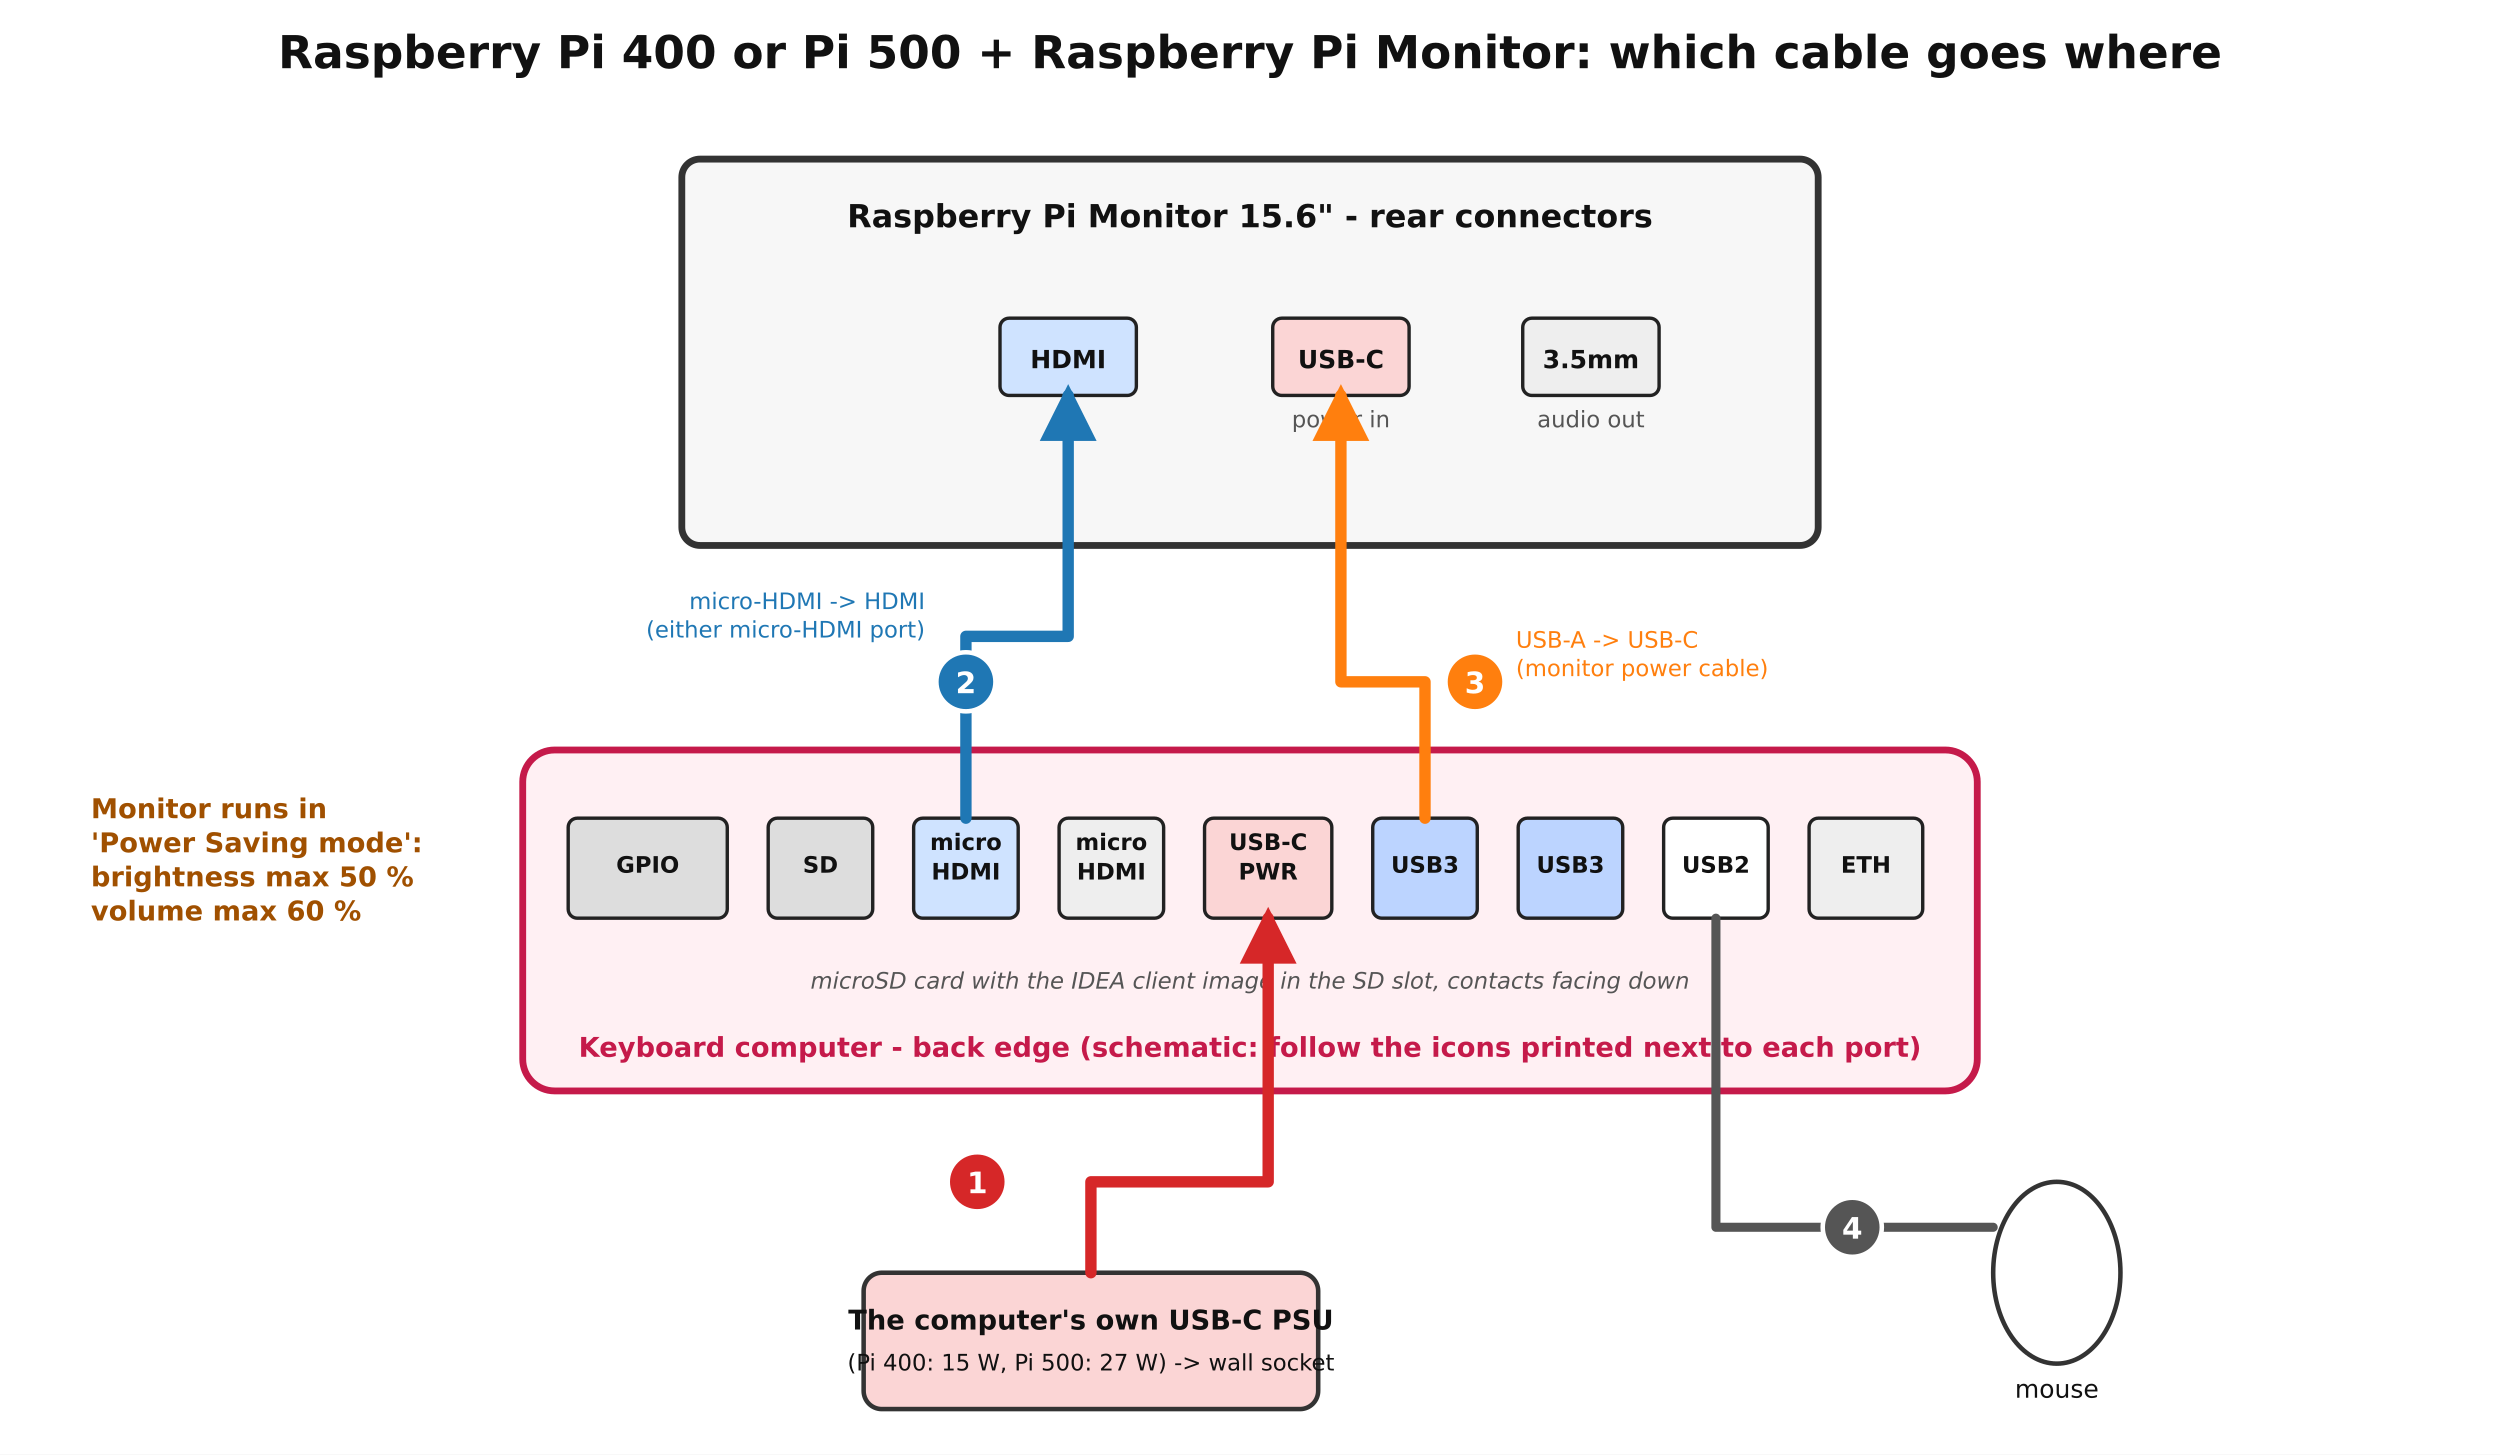
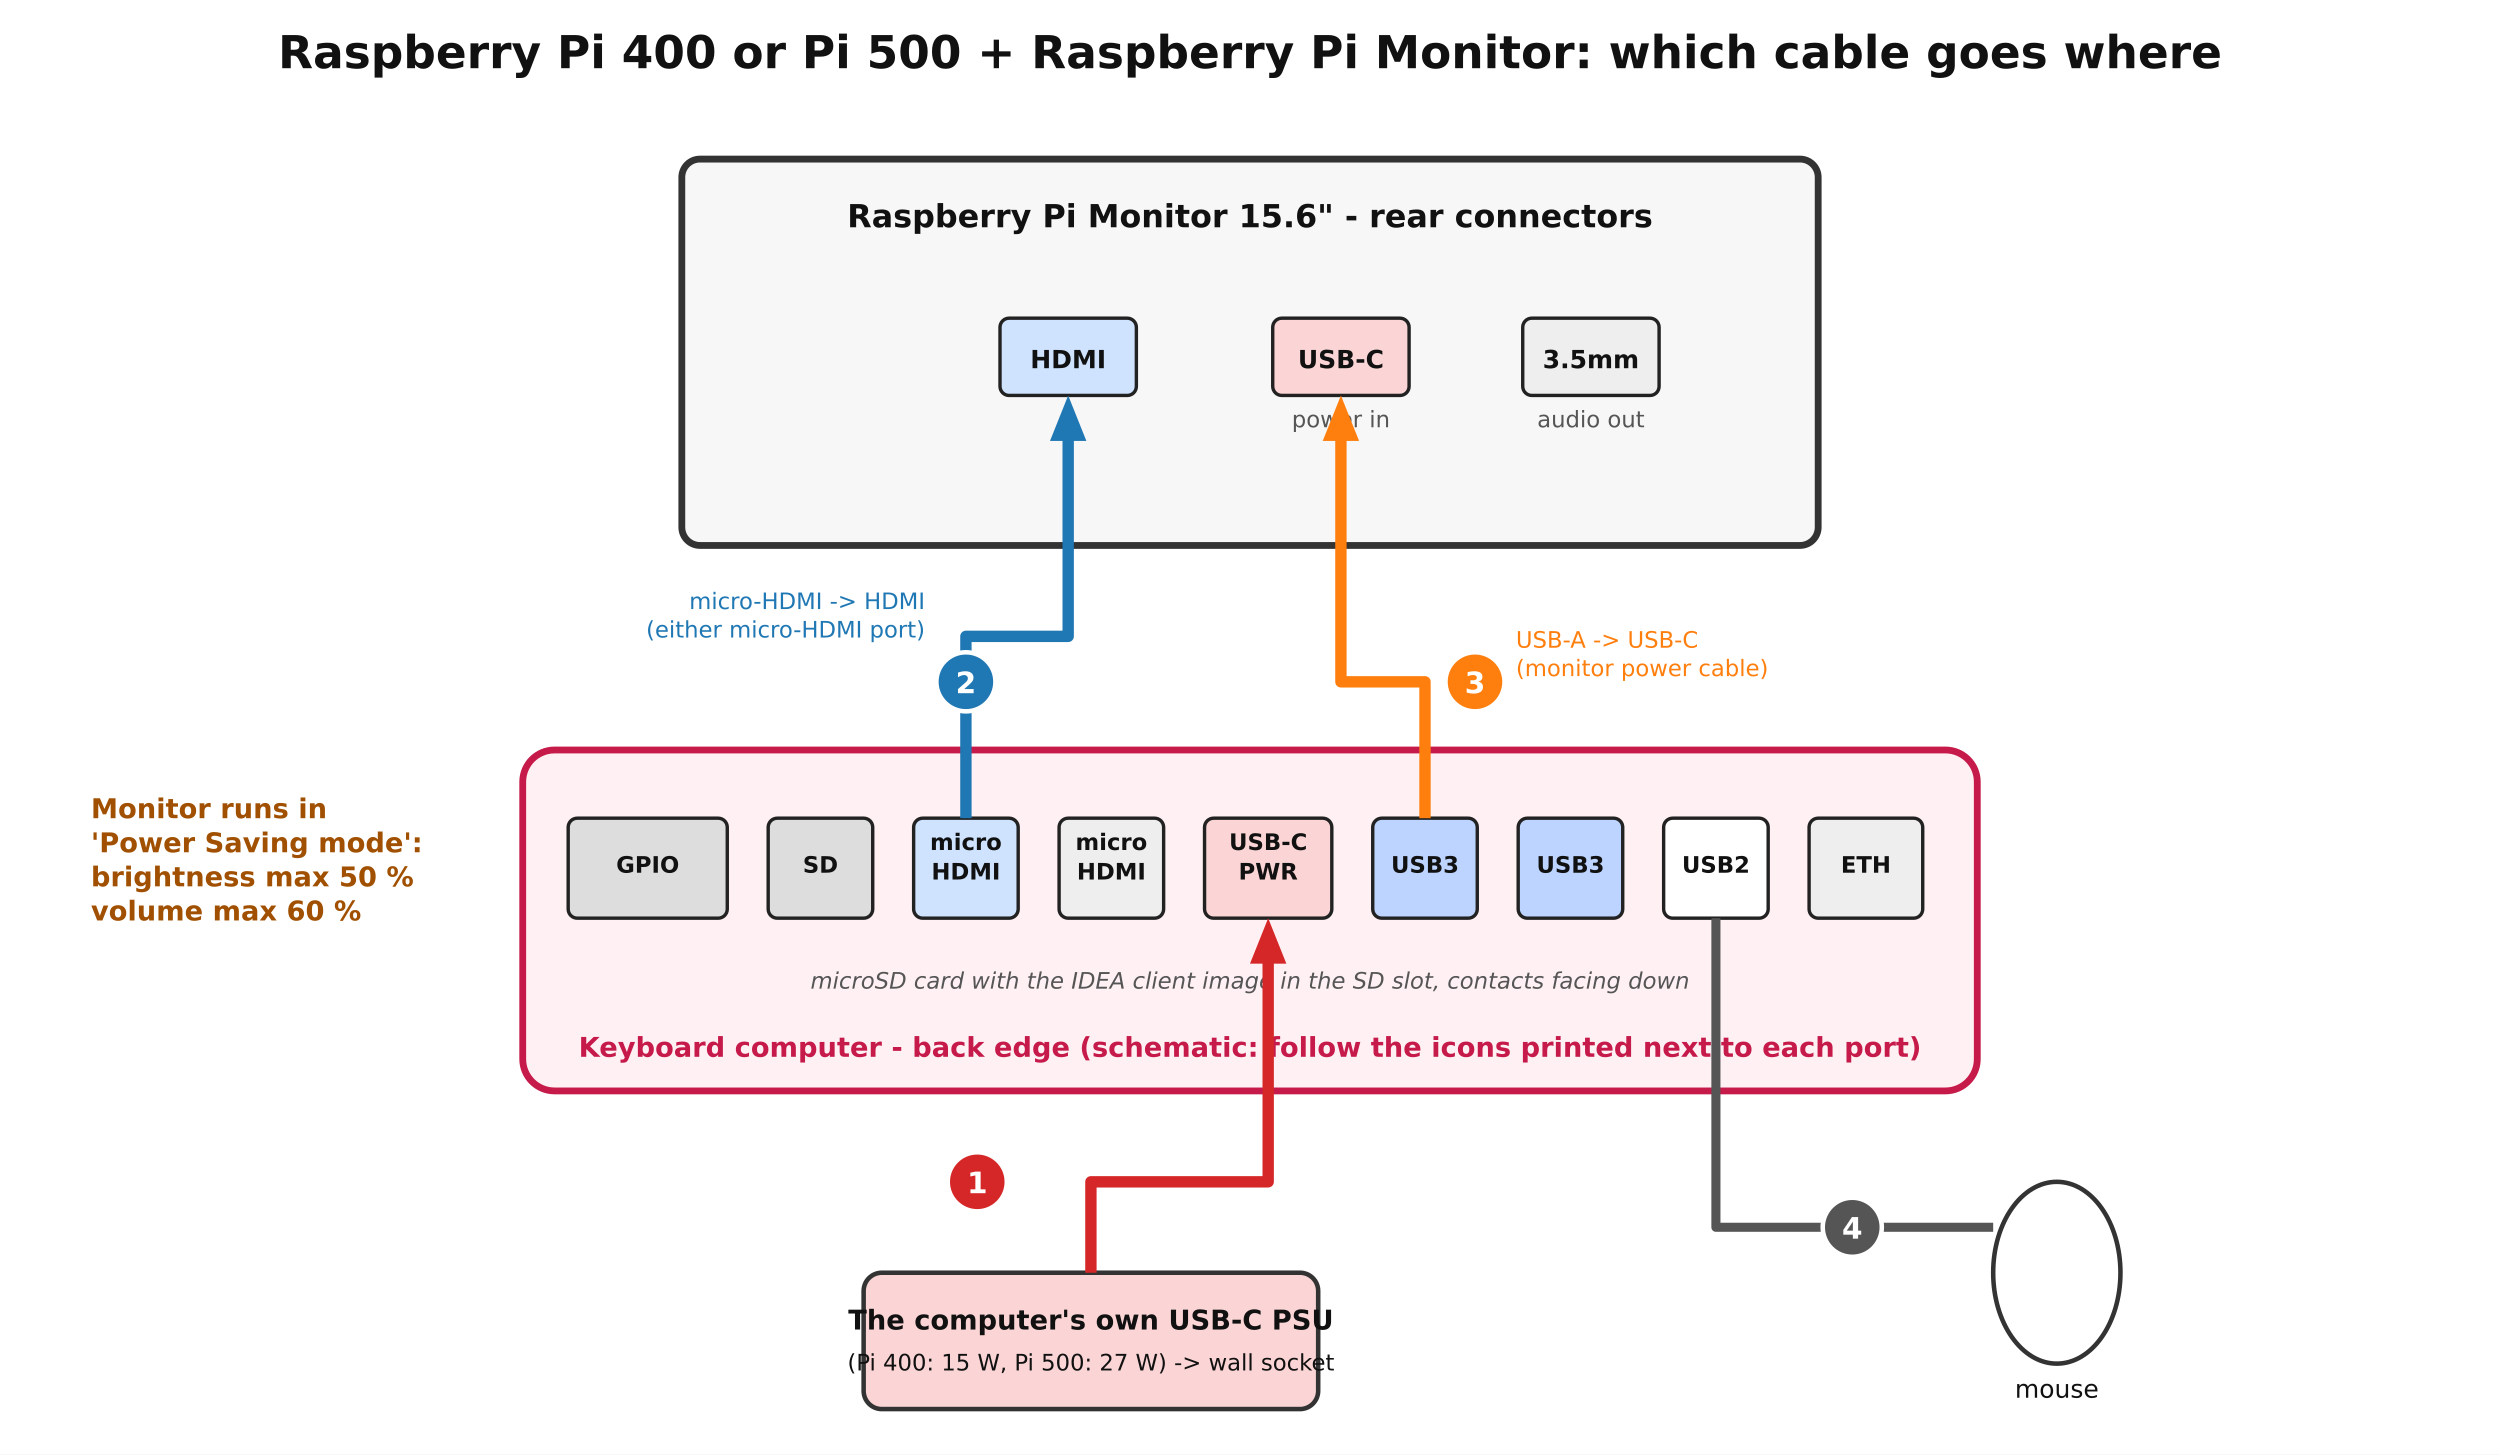
<svg xmlns="http://www.w3.org/2000/svg" width="1100" height="640" viewBox="0 0 1100 640">
-   <defs>
-     <marker id="ah-1f77b4" viewBox="0 0 10 10" refX="8" refY="5" markerWidth="5" markerHeight="5" orient="auto-start-reverse">
-       <path d="M0,0 L10,5 L0,10 z" fill="#1f77b4" />
-     </marker>
-     <marker id="as-1f77b4" viewBox="0 0 10 10" refX="2" refY="5" markerWidth="5" markerHeight="5" orient="auto-start-reverse">
-       <path d="M0,0 L10,5 L0,10 z" fill="#1f77b4" />
-     </marker>
-     <marker id="ah-d62728" viewBox="0 0 10 10" refX="8" refY="5" markerWidth="5" markerHeight="5" orient="auto-start-reverse">
-       <path d="M0,0 L10,5 L0,10 z" fill="#d62728" />
-     </marker>
-     <marker id="as-d62728" viewBox="0 0 10 10" refX="2" refY="5" markerWidth="5" markerHeight="5" orient="auto-start-reverse">
-       <path d="M0,0 L10,5 L0,10 z" fill="#d62728" />
-     </marker>
-     <marker id="ah-555" viewBox="0 0 10 10" refX="8" refY="5" markerWidth="5" markerHeight="5" orient="auto-start-reverse">
-       <path d="M0,0 L10,5 L0,10 z" fill="#555" />
-     </marker>
-     <marker id="as-555" viewBox="0 0 10 10" refX="2" refY="5" markerWidth="5" markerHeight="5" orient="auto-start-reverse">
-       <path d="M0,0 L10,5 L0,10 z" fill="#555" />
-     </marker>
-     <marker id="ah-ff7f0e" viewBox="0 0 10 10" refX="8" refY="5" markerWidth="5" markerHeight="5" orient="auto-start-reverse">
-       <path d="M0,0 L10,5 L0,10 z" fill="#ff7f0e" />
-     </marker>
-     <marker id="as-ff7f0e" viewBox="0 0 10 10" refX="2" refY="5" markerWidth="5" markerHeight="5" orient="auto-start-reverse">
-       <path d="M0,0 L10,5 L0,10 z" fill="#ff7f0e" />
-     </marker>
-   </defs>
+   <defs />
  <rect width="100%" height="100%" fill="#ffffff" />
  <text x="550" y="30.0" font-family="DejaVu Sans, Arial, sans-serif" font-size="20" font-weight="bold" text-anchor="middle" fill="#111">Raspberry Pi 400 or Pi 500 + Raspberry Pi Monitor: which cable goes where</text>
  <rect x="230" y="330" width="640" height="150" rx="14" fill="#fff0f3" stroke="#c51a4a" stroke-width="3" />
  <text x="550" y="465.0" font-family="DejaVu Sans, Arial, sans-serif" font-size="12" font-weight="bold" text-anchor="middle" fill="#c51a4a">Keyboard computer - back edge (schematic: follow the icons printed next to each port)</text>
  <rect x="250" y="360" width="70" height="44" rx="4" fill="#ddd" stroke="#222" stroke-width="1.5" />
  <text x="285.0" y="384.0" font-family="DejaVu Sans, Arial, sans-serif" font-size="10" font-weight="bold" text-anchor="middle" fill="#111">GPIO</text>
  <rect x="338" y="360" width="46" height="44" rx="4" fill="#ddd" stroke="#222" stroke-width="1.5" />
  <text x="361.0" y="384.0" font-family="DejaVu Sans, Arial, sans-serif" font-size="10" font-weight="bold" text-anchor="middle" fill="#111">SD</text>
  <rect x="402" y="360" width="46" height="44" rx="4" fill="#cfe3ff" stroke="#222" stroke-width="1.5" />
  <text x="425.0" y="374.0" font-family="DejaVu Sans, Arial, sans-serif" font-size="10" font-weight="bold" text-anchor="middle" fill="#111">micro</text>
  <text x="425.0" y="387.0" font-family="DejaVu Sans, Arial, sans-serif" font-size="10" font-weight="bold" text-anchor="middle" fill="#111">HDMI</text>
  <rect x="466" y="360" width="46" height="44" rx="4" fill="#eee" stroke="#222" stroke-width="1.5" />
  <text x="489.0" y="374.0" font-family="DejaVu Sans, Arial, sans-serif" font-size="10" font-weight="bold" text-anchor="middle" fill="#111">micro</text>
  <text x="489.0" y="387.0" font-family="DejaVu Sans, Arial, sans-serif" font-size="10" font-weight="bold" text-anchor="middle" fill="#111">HDMI </text>
  <rect x="530" y="360" width="56" height="44" rx="4" fill="#fbd5d5" stroke="#222" stroke-width="1.5" />
  <text x="558.0" y="374.0" font-family="DejaVu Sans, Arial, sans-serif" font-size="10" font-weight="bold" text-anchor="middle" fill="#111">USB-C</text>
  <text x="558.0" y="387.0" font-family="DejaVu Sans, Arial, sans-serif" font-size="10" font-weight="bold" text-anchor="middle" fill="#111">PWR</text>
  <rect x="604" y="360" width="46" height="44" rx="4" fill="#bcd4ff" stroke="#222" stroke-width="1.5" />
  <text x="627.0" y="384.0" font-family="DejaVu Sans, Arial, sans-serif" font-size="10" font-weight="bold" text-anchor="middle" fill="#111">USB3</text>
  <rect x="668" y="360" width="46" height="44" rx="4" fill="#bcd4ff" stroke="#222" stroke-width="1.5" />
  <text x="691.0" y="384.0" font-family="DejaVu Sans, Arial, sans-serif" font-size="10" font-weight="bold" text-anchor="middle" fill="#111">USB3</text>
  <rect x="732" y="360" width="46" height="44" rx="4" fill="#fff" stroke="#222" stroke-width="1.5" />
  <text x="755.0" y="384.0" font-family="DejaVu Sans, Arial, sans-serif" font-size="10" font-weight="bold" text-anchor="middle" fill="#111">USB2</text>
  <rect x="796" y="360" width="50" height="44" rx="4" fill="#eee" stroke="#222" stroke-width="1.5" />
  <text x="821.0" y="384.0" font-family="DejaVu Sans, Arial, sans-serif" font-size="10" font-weight="bold" text-anchor="middle" fill="#111">ETH</text>
  <text x="550" y="435.0" font-family="DejaVu Sans, Arial, sans-serif" font-size="10" font-weight="normal" text-anchor="middle" fill="#555" font-style="italic">microSD card with the IDEA client image in the SD slot, contacts facing down</text>
  <rect x="380" y="560" width="200" height="60" rx="8" fill="#fbd5d5" stroke="#333" stroke-width="2" />
  <text x="480" y="585.0" font-family="DejaVu Sans, Arial, sans-serif" font-size="12" font-weight="bold" text-anchor="middle" fill="#111">The computer's own USB-C PSU</text>
  <text x="480" y="603.0" font-family="DejaVu Sans, Arial, sans-serif" font-size="10" font-weight="normal" text-anchor="middle" fill="#111">(Pi 400: 15 W, Pi 500: 27 W) -&gt; wall socket</text>
-   <polyline points="480,560 480,520 558.0,520 558.0,404" fill="none" stroke="#d62728" stroke-width="5" stroke-linejoin="round" stroke-linecap="round" marker-end="url(#ah-d62728)" />
+   <polyline points="480,560 480,520 558.0,520 558.0,422.0" fill="none" stroke="#d62728" stroke-width="5" stroke-linejoin="round" stroke-linecap="butt" />
+   <polygon points="558.0,404 566.0,424.0 550.0,424.0" fill="#d62728" />
  <circle cx="430" cy="520" r="13" fill="#d62728" stroke="#fff" stroke-width="2" />
  <text x="430" y="525.0" font-family="DejaVu Sans, Arial, sans-serif" font-size="13" font-weight="bold" text-anchor="middle" fill="#fff">1</text>
  <rect x="300" y="70" width="500" height="170" rx="8" fill="#f7f7f7" stroke="#333" stroke-width="3" />
  <text x="550" y="100.0" font-family="DejaVu Sans, Arial, sans-serif" font-size="14" font-weight="bold" text-anchor="middle" fill="#111">Raspberry Pi Monitor 15.6" - rear connectors</text>
  <rect x="440" y="140" width="60" height="34" rx="4" fill="#cfe3ff" stroke="#222" stroke-width="1.5" />
  <text x="470.0" y="162.0" font-family="DejaVu Sans, Arial, sans-serif" font-size="11" font-weight="bold" text-anchor="middle" fill="#111">HDMI</text>
  <rect x="560" y="140" width="60" height="34" rx="4" fill="#fbd5d5" stroke="#222" stroke-width="1.5" />
  <text x="590.0" y="162.0" font-family="DejaVu Sans, Arial, sans-serif" font-size="11" font-weight="bold" text-anchor="middle" fill="#111">USB-C</text>
  <text x="590.0" y="188.0" font-family="DejaVu Sans, Arial, sans-serif" font-size="10" font-weight="normal" text-anchor="middle" fill="#555">power in</text>
  <rect x="670" y="140" width="60" height="34" rx="4" fill="#eee" stroke="#222" stroke-width="1.5" />
  <text x="700.0" y="162.0" font-family="DejaVu Sans, Arial, sans-serif" font-size="11" font-weight="bold" text-anchor="middle" fill="#111">3.5mm</text>
  <text x="700.0" y="188.0" font-family="DejaVu Sans, Arial, sans-serif" font-size="10" font-weight="normal" text-anchor="middle" fill="#555">audio out</text>
-   <polyline points="425.0,360 425.0,280 470,280 470,174" fill="none" stroke="#1f77b4" stroke-width="5" stroke-linejoin="round" stroke-linecap="round" marker-end="url(#ah-1f77b4)" />
+   <polyline points="425.0,360 425.0,280 470,280 470.0,192.0" fill="none" stroke="#1f77b4" stroke-width="5" stroke-linejoin="round" stroke-linecap="butt" />
+   <polygon points="470,174 478.0,194.0 462.0,194.0" fill="#1f77b4" />
  <circle cx="425.0" cy="300" r="13" fill="#1f77b4" stroke="#fff" stroke-width="2" />
  <text x="425.0" y="305.0" font-family="DejaVu Sans, Arial, sans-serif" font-size="13" font-weight="bold" text-anchor="middle" fill="#fff">2</text>
  <text x="407.0" y="268.0" font-family="DejaVu Sans, Arial, sans-serif" font-size="10" font-weight="normal" text-anchor="end" fill="#1f77b4">micro-HDMI -&gt; HDMI</text>
  <text x="407.0" y="280.5" font-family="DejaVu Sans, Arial, sans-serif" font-size="10" font-weight="normal" text-anchor="end" fill="#1f77b4">(either micro-HDMI port)</text>
-   <polyline points="627.0,360 627.0,300 590,300 590,174" fill="none" stroke="#ff7f0e" stroke-width="5" stroke-linejoin="round" stroke-linecap="round" marker-end="url(#ah-ff7f0e)" />
+   <polyline points="627.0,360 627.0,300 590,300 590.0,192.0" fill="none" stroke="#ff7f0e" stroke-width="5" stroke-linejoin="round" stroke-linecap="butt" />
+   <polygon points="590,174 598.0,194.0 582.0,194.0" fill="#ff7f0e" />
  <circle cx="649.0" cy="300" r="13" fill="#ff7f0e" stroke="#fff" stroke-width="2" />
  <text x="649.0" y="305.0" font-family="DejaVu Sans, Arial, sans-serif" font-size="13" font-weight="bold" text-anchor="middle" fill="#fff">3</text>
  <text x="667.0" y="285.0" font-family="DejaVu Sans, Arial, sans-serif" font-size="10" font-weight="normal" text-anchor="start" fill="#ff7f0e">USB-A -&gt; USB-C</text>
  <text x="667.0" y="297.5" font-family="DejaVu Sans, Arial, sans-serif" font-size="10" font-weight="normal" text-anchor="start" fill="#ff7f0e">(monitor power cable)</text>
  <ellipse cx="905.0" cy="560" rx="28" ry="40" fill="#fff" stroke="#333" stroke-width="2" />
  <text x="905.0" y="615.0" font-family="DejaVu Sans, Arial, sans-serif" font-size="11" font-weight="normal" text-anchor="middle" fill="#111">mouse</text>
-   <polyline points="755.0,404 755.0,540 877.0,540" fill="none" stroke="#555" stroke-width="4" stroke-linejoin="round" stroke-linecap="round" />
+   <polyline points="755.0,404 755.0,540 877.0,540" fill="none" stroke="#555" stroke-width="4" stroke-linejoin="round" stroke-linecap="butt" />
  <circle cx="815.0" cy="540" r="13" fill="#555" stroke="#fff" stroke-width="2" />
  <text x="815.0" y="545.0" font-family="DejaVu Sans, Arial, sans-serif" font-size="13" font-weight="bold" text-anchor="middle" fill="#fff">4</text>
  <text x="40" y="360.0" font-family="DejaVu Sans, Arial, sans-serif" font-size="12" font-weight="bold" text-anchor="start" fill="#a05000">Monitor runs in</text>
  <text x="40" y="375.0" font-family="DejaVu Sans, Arial, sans-serif" font-size="12" font-weight="bold" text-anchor="start" fill="#a05000">'Power Saving mode':</text>
  <text x="40" y="390.0" font-family="DejaVu Sans, Arial, sans-serif" font-size="12" font-weight="bold" text-anchor="start" fill="#a05000">brightness max 50 %</text>
  <text x="40" y="405.0" font-family="DejaVu Sans, Arial, sans-serif" font-size="12" font-weight="bold" text-anchor="start" fill="#a05000">volume max 60 %</text>
</svg>
